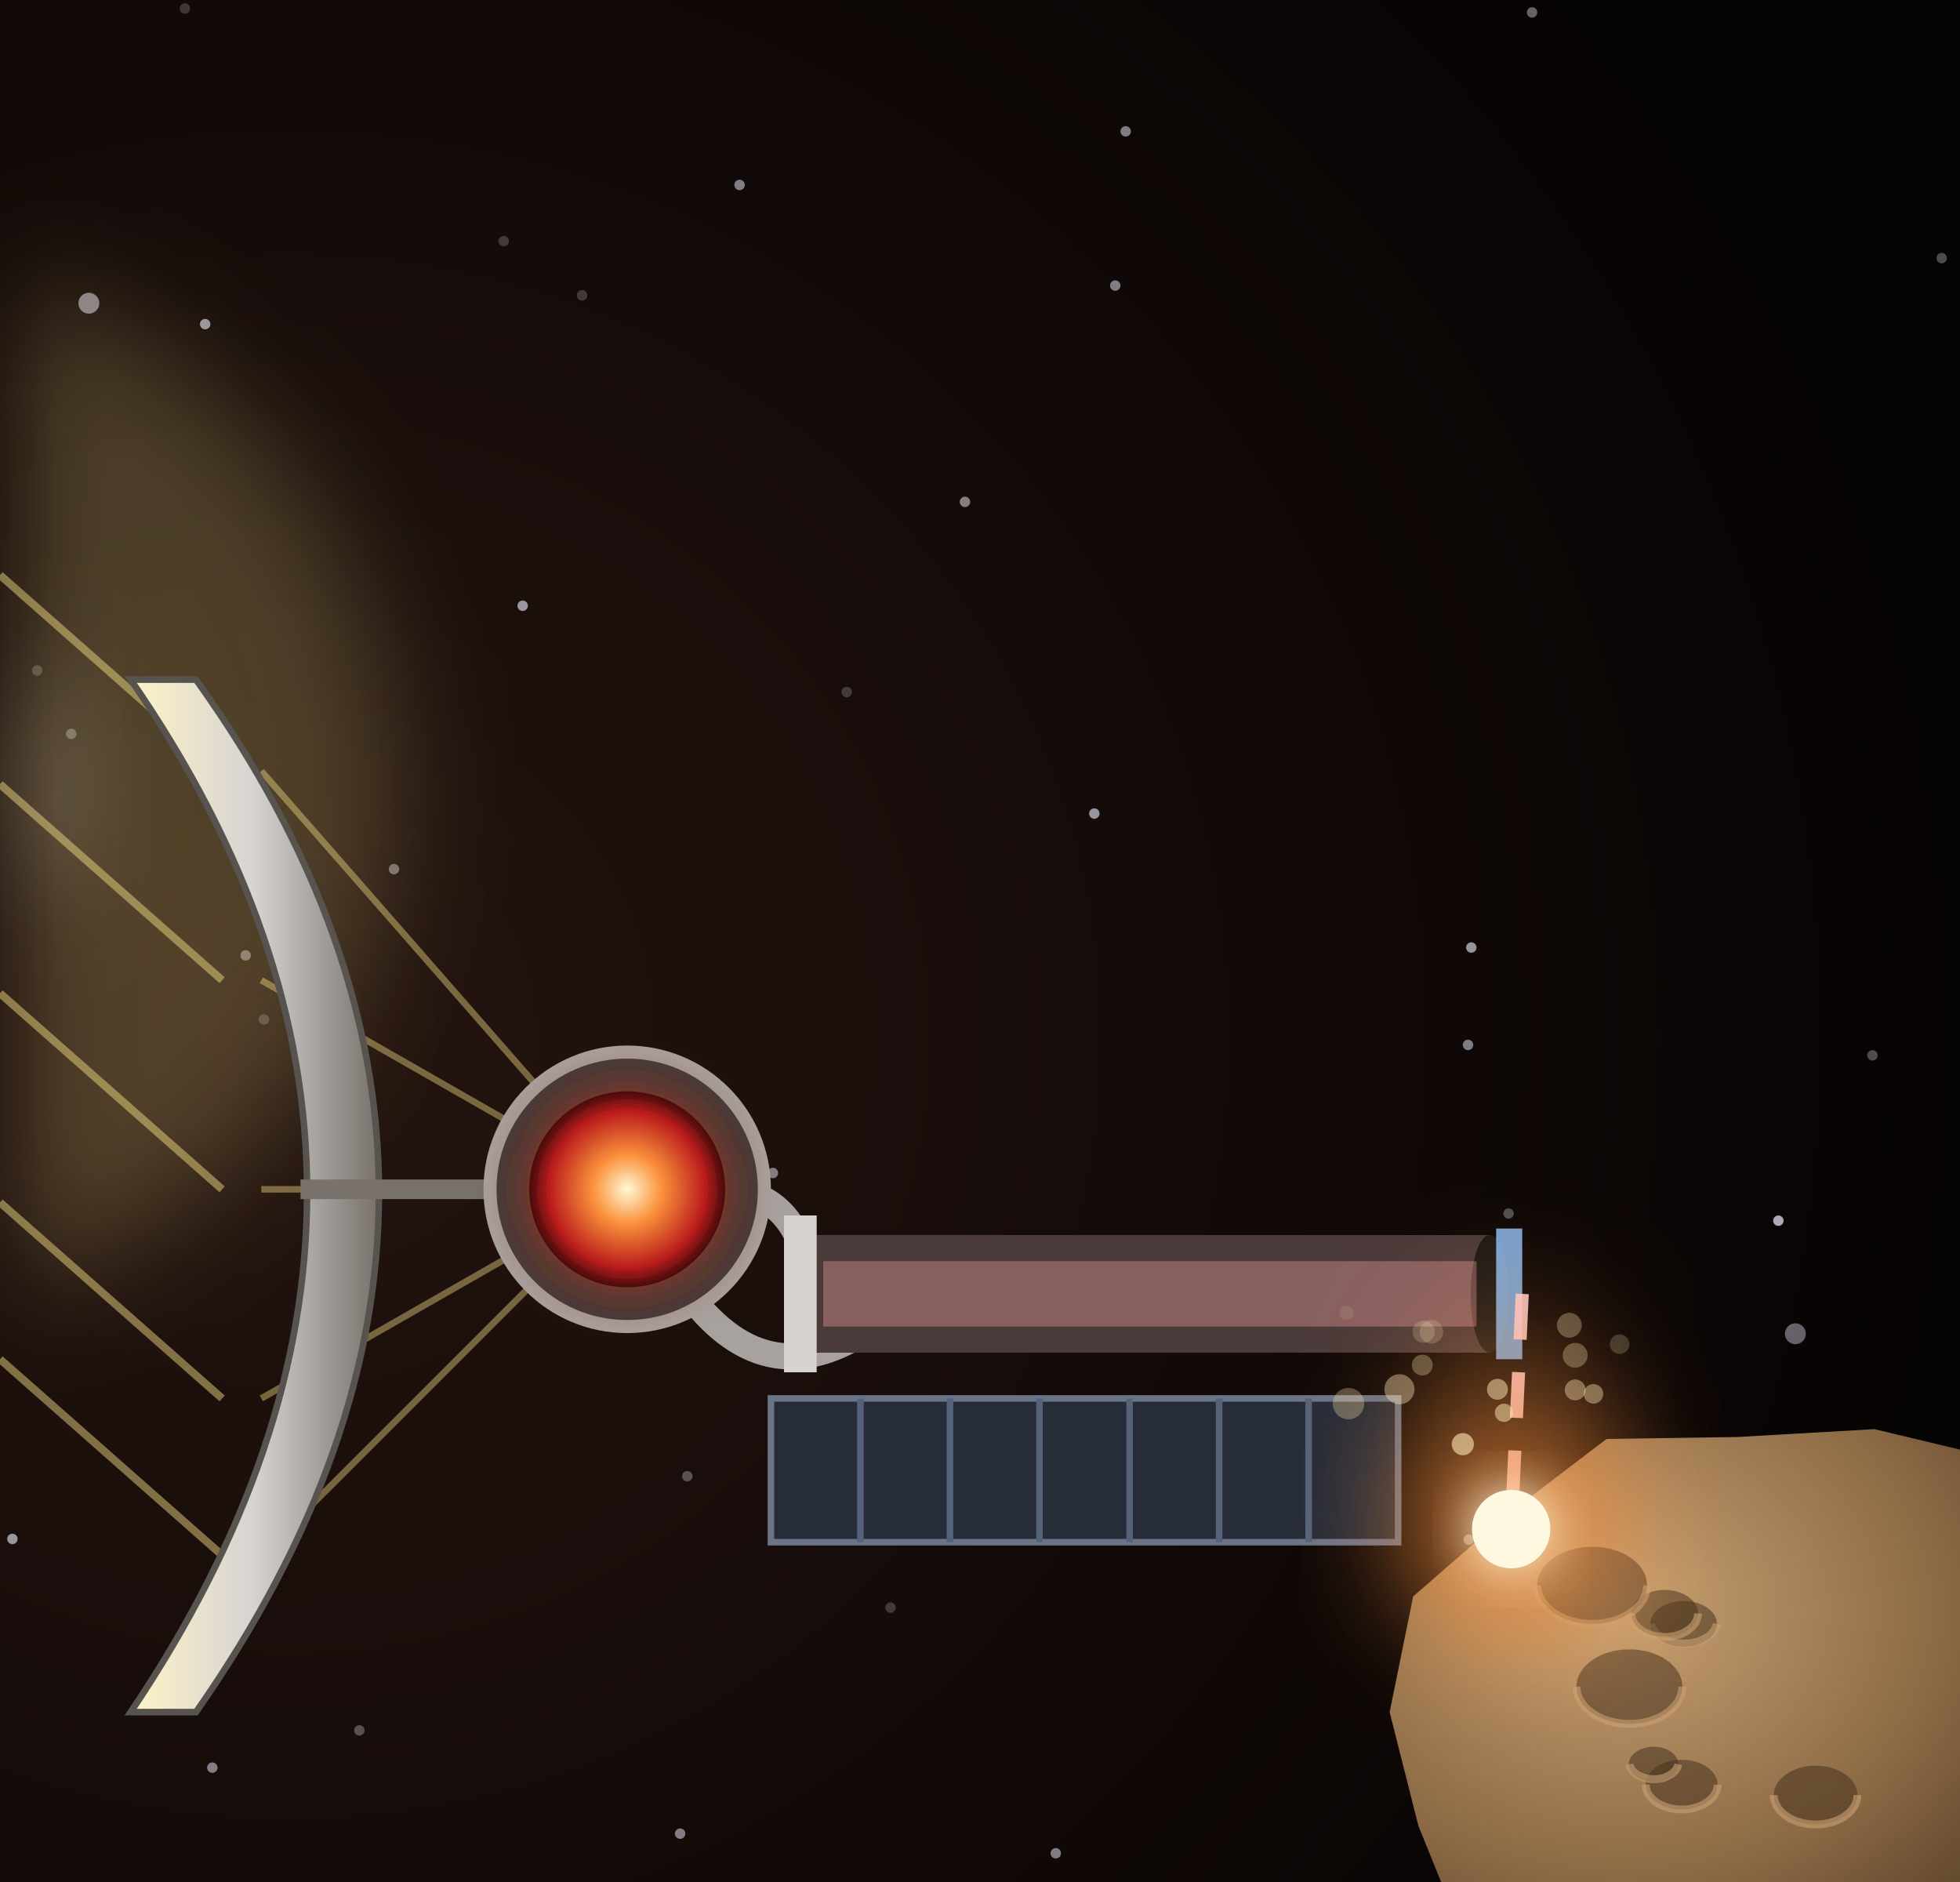
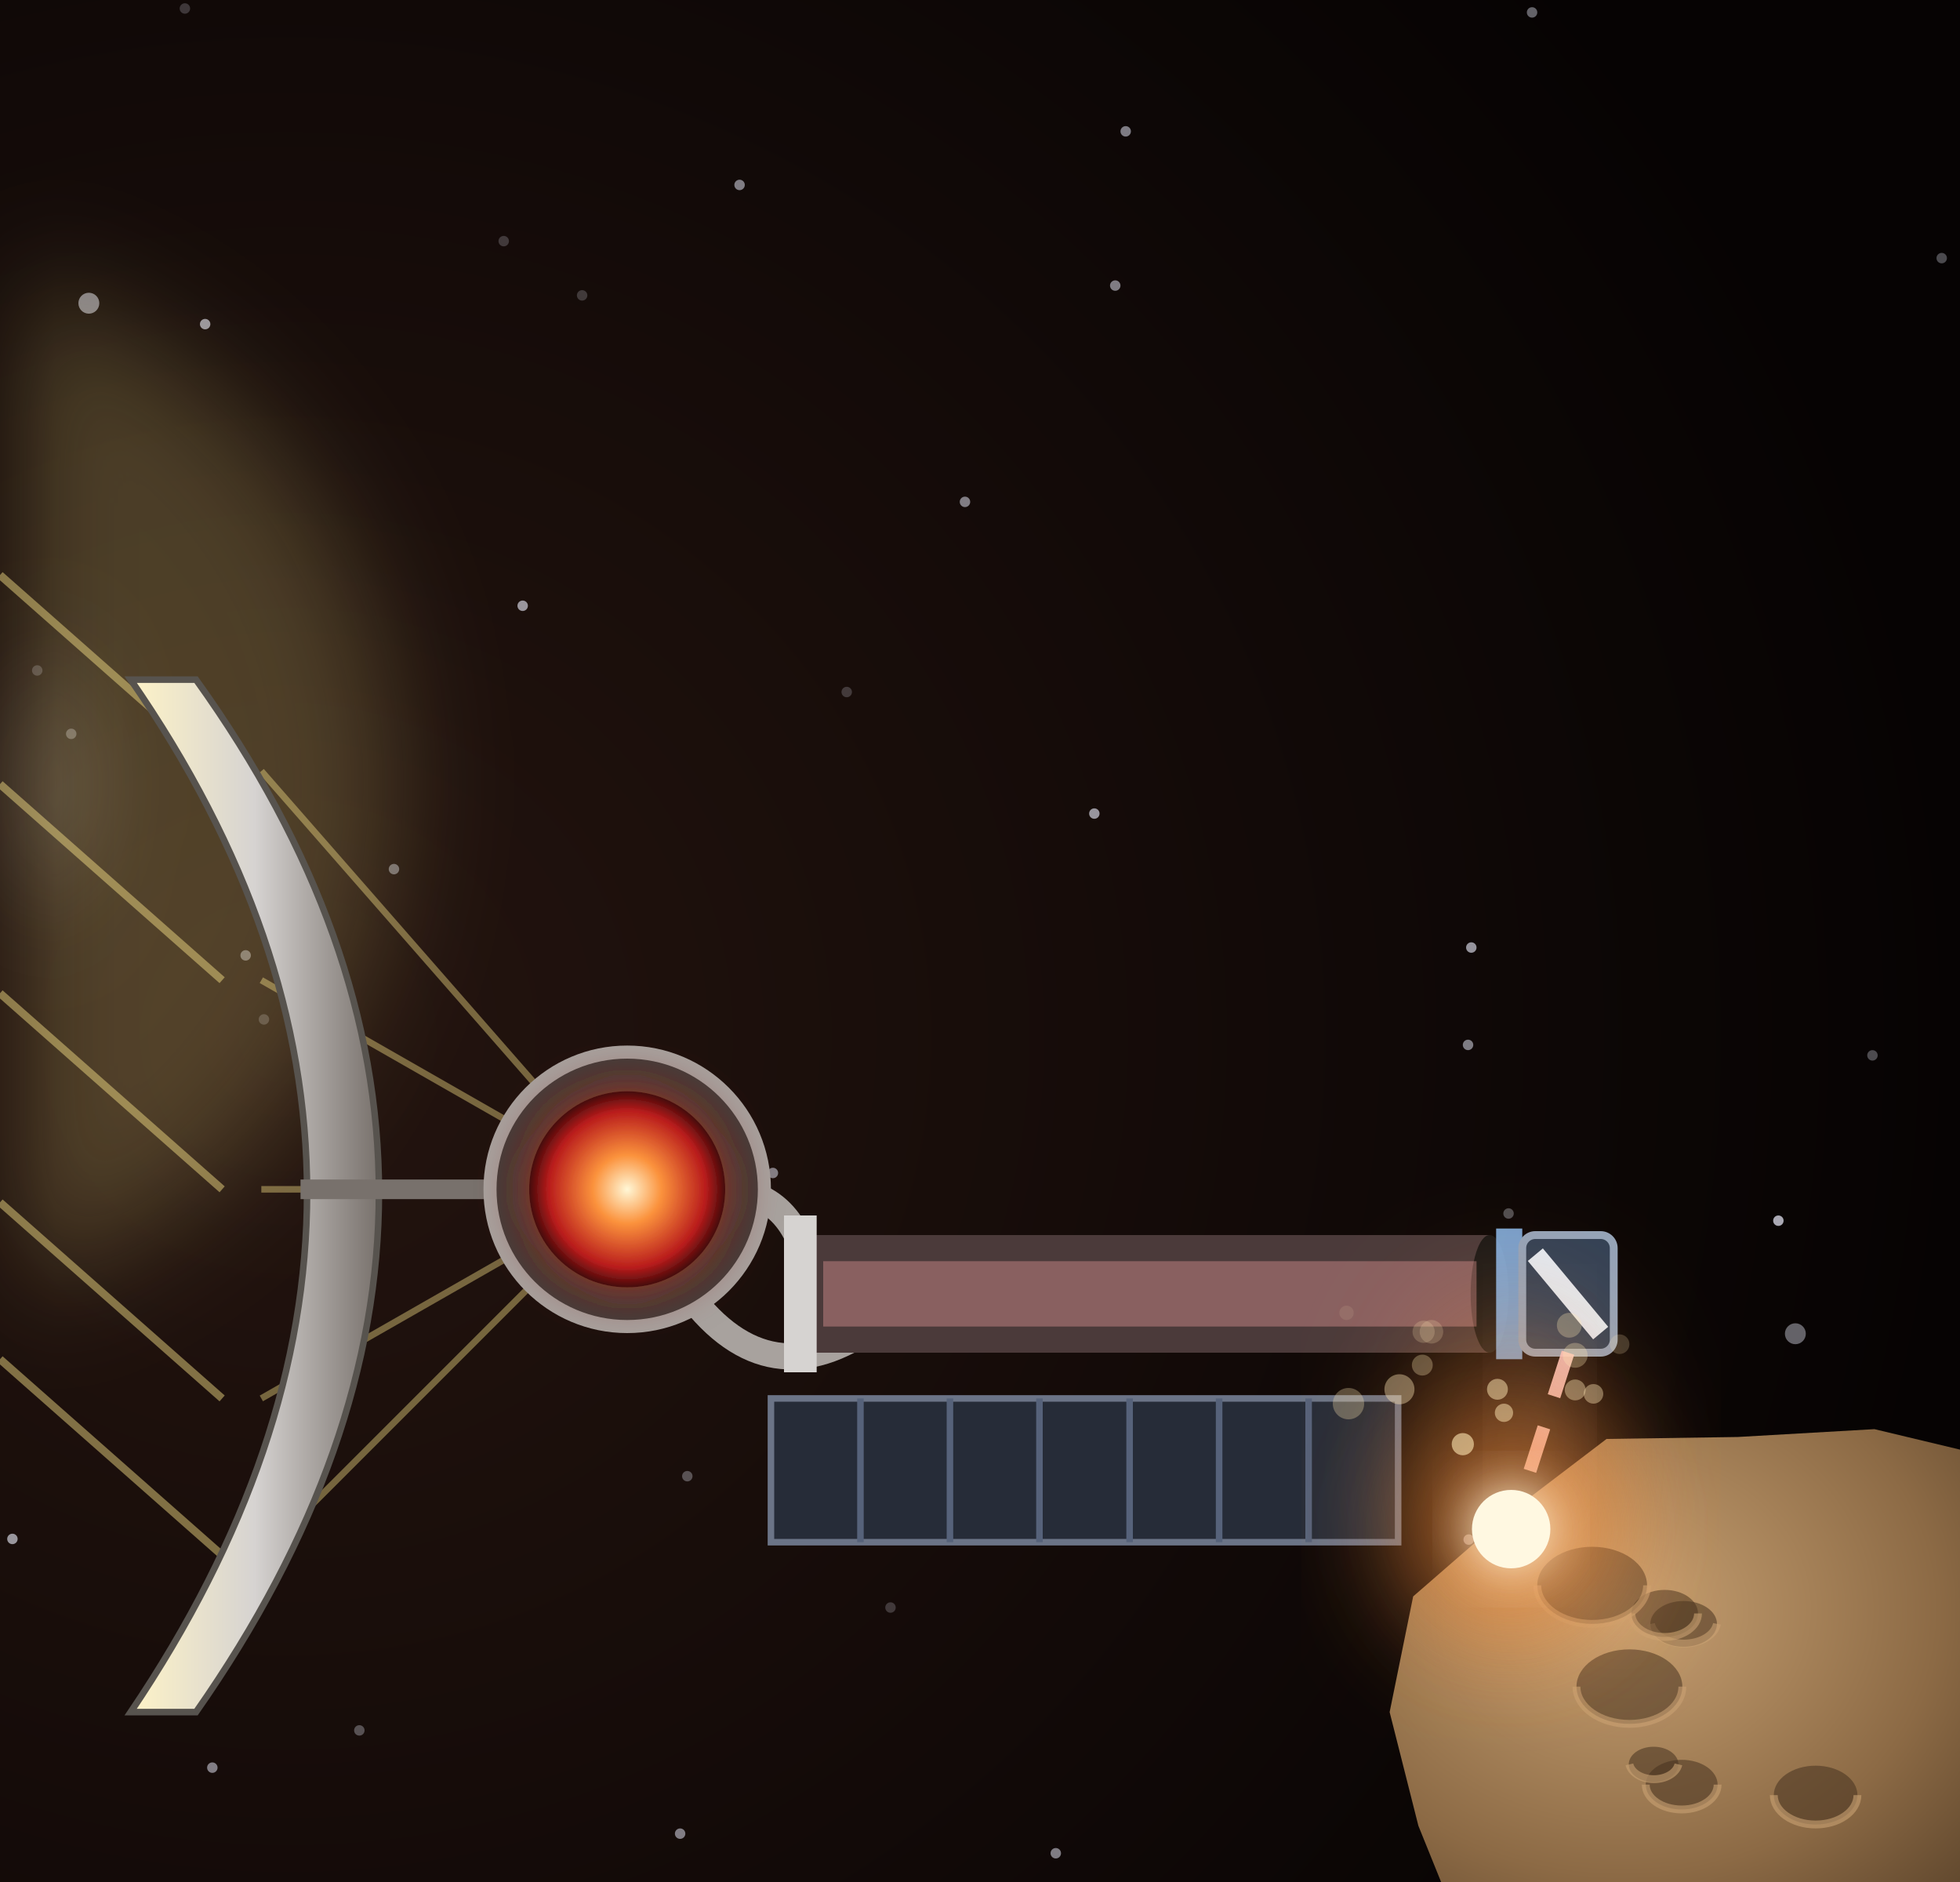
<svg xmlns="http://www.w3.org/2000/svg" viewBox="0 0 300 288" width="300" height="288">
  <defs>
    <filter id="glow" x="-50%" y="-50%" width="200%" height="200%">
      <feGaussianBlur stdDeviation="4" result="b" />
      <feMerge>
        <feMergeNode in="b" />
        <feMergeNode in="SourceGraphic" />
      </feMerge>
    </filter>
    <filter id="soft" x="-50%" y="-50%" width="200%" height="200%">
      <feGaussianBlur stdDeviation="9" />
    </filter>
    <radialGradient id="bg" cx="15%" cy="55%" r="85%">
      <stop offset="0%" stop-color="#24140f" />
      <stop offset="100%" stop-color="#060303" />
    </radialGradient>
    <linearGradient id="mir" x1="0" y1="0" x2="1" y2="0">
      <stop offset="0" stop-color="#fef3c7" stop-opacity="1" />
      <stop offset="0.5" stop-color="#d6d3d1" stop-opacity="1" />
      <stop offset="1" stop-color="#78716c" stop-opacity="1" />
    </linearGradient>
    <radialGradient id="oven" cx="50%" cy="50%" r="50%">
      <stop offset="0" stop-color="#fff7d6" stop-opacity="1" />
      <stop offset="0.35" stop-color="#fb923c" stop-opacity="1" />
      <stop offset="0.8" stop-color="#b91c1c" stop-opacity="1" />
      <stop offset="1" stop-color="#450a0a" stop-opacity="1" />
    </radialGradient>
    <linearGradient id="shHull" x1="0" y1="0" x2="1" y2="0">
      <stop offset="0" stop-color="#e3e7ee" stop-opacity="1" />
      <stop offset="0.45" stop-color="#9aa3b2" stop-opacity="1" />
      <stop offset="1" stop-color="#3b424f" stop-opacity="1" />
    </linearGradient>
    <radialGradient id="shTank" cx="35%" cy="35%" r="70%">
      <stop offset="0" stop-color="#f4f6fa" stop-opacity="1" />
      <stop offset="0.55" stop-color="#a7b0be" stop-opacity="1" />
      <stop offset="1" stop-color="#4b5260" stop-opacity="1" />
    </radialGradient>
    <linearGradient id="shRad" x1="0" y1="0" x2="0" y2="1">
      <stop offset="0" stop-color="#3a4252" stop-opacity="1" />
      <stop offset="1" stop-color="#262c38" stop-opacity="1" />
    </linearGradient>
    <linearGradient id="shPv" x1="0" y1="0" x2="0" y2="1">
      <stop offset="0" stop-color="#1e3a8a" stop-opacity="1" />
      <stop offset="1" stop-color="#172554" stop-opacity="1" />
    </linearGradient>
  </defs>
  <rect width="300" height="288" fill="url(#bg)" />
  <circle cx="1.9" cy="235.5" r="0.8" fill="#eef0ff" opacity="0.6" />
  <circle cx="60.3" cy="133" r="0.8" fill="#eef0ff" opacity="0.4" />
  <circle cx="224.8" cy="235.6" r="0.8" fill="#eef0ff" opacity="0.5" />
  <circle cx="225.2" cy="145" r="0.8" fill="#eef0ff" opacity="0.6" />
  <circle cx="113.2" cy="28.3" r="0.8" fill="#eef0ff" opacity="0.5" />
  <circle cx="129.6" cy="105.9" r="0.8" fill="#eef0ff" opacity="0.2" />
  <circle cx="170.7" cy="43.7" r="0.8" fill="#eef0ff" opacity="0.5" />
  <circle cx="55" cy="264.8" r="0.8" fill="#eef0ff" opacity="0.3" />
  <circle cx="289.9" cy="285.6" r="0.8" fill="#eef0ff" opacity="0.7" />
  <circle cx="38.4" cy="123.8" r="0.8" fill="#eef0ff" opacity="0.6" />
  <circle cx="85.6" cy="170.7" r="0.8" fill="#eef0ff" opacity="0.6" />
  <circle cx="5.7" cy="102.6" r="0.8" fill="#eef0ff" opacity="0.2" />
  <circle cx="28.3" cy="1.3" r="0.8" fill="#eef0ff" opacity="0.2" />
  <circle cx="105.2" cy="225.9" r="0.8" fill="#eef0ff" opacity="0.3" />
  <circle cx="77.1" cy="36.9" r="0.8" fill="#eef0ff" opacity="0.2" />
  <circle cx="40.4" cy="156" r="0.8" fill="#eef0ff" opacity="0.2" />
  <circle cx="13.6" cy="46.4" r="1.6" fill="#eef0ff" opacity="0.5" />
  <circle cx="104.1" cy="280.6" r="0.8" fill="#eef0ff" opacity="0.5" />
  <circle cx="274.8" cy="204.1" r="1.6" fill="#eef0ff" opacity="0.4" />
  <circle cx="10.9" cy="112.3" r="0.8" fill="#eef0ff" opacity="0.3" />
  <circle cx="286.6" cy="161.5" r="0.8" fill="#eef0ff" opacity="0.3" />
  <circle cx="31.4" cy="49.6" r="0.8" fill="#eef0ff" opacity="0.6" />
  <circle cx="297.2" cy="39.5" r="0.8" fill="#eef0ff" opacity="0.3" />
  <circle cx="224.7" cy="159.9" r="0.8" fill="#eef0ff" opacity="0.5" />
  <circle cx="110.2" cy="172.4" r="0.8" fill="#eef0ff" opacity="0.2" />
  <circle cx="172.3" cy="20.1" r="0.8" fill="#eef0ff" opacity="0.5" />
  <circle cx="118.3" cy="179.5" r="0.8" fill="#eef0ff" opacity="0.5" />
  <circle cx="111.2" cy="188.5" r="0.8" fill="#eef0ff" opacity="0.5" />
  <circle cx="136.3" cy="246" r="0.8" fill="#eef0ff" opacity="0.2" />
  <circle cx="167.5" cy="124.5" r="0.8" fill="#eef0ff" opacity="0.6" />
  <circle cx="234.5" cy="1.9" r="0.8" fill="#eef0ff" opacity="0.4" />
  <circle cx="89.1" cy="45.2" r="0.8" fill="#eef0ff" opacity="0.2" />
  <circle cx="272.2" cy="186.8" r="0.8" fill="#eef0ff" opacity="0.7" />
  <circle cx="80" cy="92.7" r="0.8" fill="#eef0ff" opacity="0.6" />
  <circle cx="230.9" cy="185.7" r="0.8" fill="#eef0ff" opacity="0.3" />
  <circle cx="32.5" cy="270.5" r="0.8" fill="#eef0ff" opacity="0.5" />
  <circle cx="147.7" cy="76.8" r="0.8" fill="#eef0ff" opacity="0.5" />
  <circle cx="161.6" cy="283.6" r="0.8" fill="#eef0ff" opacity="0.5" />
  <circle cx="248.4" cy="279.5" r="0.8" fill="#eef0ff" opacity="0.4" />
  <circle cx="37.6" cy="146.2" r="0.8" fill="#eef0ff" opacity="0.4" />
  <circle cx="-20" cy="120" r="80" fill="#fde68a" opacity="0.22" filter="url(#soft)" />
  <circle cx="-20" cy="120" r="28" fill="#fff7d6" opacity="0.55" filter="url(#soft)" />
  <defs>
    <radialGradient id="rk" cx="32%" cy="30%" r="80%">
      <stop offset="0" stop-color="#c9a273" stop-opacity="1" />
      <stop offset="0.55" stop-color="#8c6a45" stop-opacity="1" />
      <stop offset="1" stop-color="#45321f" stop-opacity="1" />
    </radialGradient>
  </defs>
  <polygon points="323.2,262 316.8,280.1 306.6,296.9 287.6,306.9 266,311 244.1,307.5 224.5,297.7 217.1,279.4 212.7,262 216.3,244.3 230.8,231.7 245.9,220.2 266,219.9 286.9,218.7 309.9,224.2 313.1,245.2" fill="url(#rk)" />
  <ellipse cx="257.7" cy="248.5" rx="5.1" ry="3.5" fill="#45321f" opacity="0.55" />
  <path d="M252.7,248.5 A5.1,3.5 0 0 0 262.8,248.5" stroke="#c9a273" stroke-width="1.2" fill="none" opacity="0.6" />
  <ellipse cx="277.9" cy="274.7" rx="6.4" ry="4.5" fill="#45321f" opacity="0.55" />
  <path d="M271.5,274.7 A6.4,4.5 0 0 0 284.3,274.7" stroke="#c9a273" stroke-width="1.2" fill="none" opacity="0.6" />
  <ellipse cx="257.4" cy="273.1" rx="5.5" ry="3.8" fill="#45321f" opacity="0.55" />
  <path d="M251.9,273.1 A5.5,3.8 0 0 0 262.9,273.1" stroke="#c9a273" stroke-width="1.2" fill="none" opacity="0.6" />
  <ellipse cx="254.8" cy="246.9" rx="5.1" ry="3.6" fill="#45321f" opacity="0.55" />
  <path d="M249.7,246.9 A5.1,3.6 0 0 0 259.9,246.9" stroke="#c9a273" stroke-width="1.2" fill="none" opacity="0.6" />
  <ellipse cx="249.4" cy="258.1" rx="8.1" ry="5.7" fill="#45321f" opacity="0.55" />
  <path d="M241.3,258.1 A8.1,5.7 0 0 0 257.5,258.1" stroke="#c9a273" stroke-width="1.2" fill="none" opacity="0.6" />
  <ellipse cx="253.1" cy="270" rx="3.8" ry="2.7" fill="#45321f" opacity="0.55" />
  <path d="M249.4,270 A3.8,2.7 0 0 0 256.9,270" stroke="#c9a273" stroke-width="1.2" fill="none" opacity="0.6" />
  <ellipse cx="243.7" cy="242.6" rx="8.4" ry="5.9" fill="#45321f" opacity="0.55" />
  <path d="M235.3,242.6 A8.4,5.9 0 0 0 252.1,242.6" stroke="#c9a273" stroke-width="1.2" fill="none" opacity="0.6" />
  <line x1="0" y1="88" x2="34" y2="118" stroke="#fde68a" stroke-width="1.2" opacity="0.45" />
  <line x1="40" y1="118" x2="96" y2="182" stroke="#fde68a" stroke-width="1" opacity="0.4" />
  <line x1="0" y1="120" x2="34" y2="150" stroke="#fde68a" stroke-width="1.2" opacity="0.45" />
  <line x1="40" y1="150" x2="96" y2="182" stroke="#fde68a" stroke-width="1" opacity="0.4" />
  <line x1="0" y1="152" x2="34" y2="182" stroke="#fde68a" stroke-width="1.2" opacity="0.45" />
  <line x1="40" y1="182" x2="96" y2="182" stroke="#fde68a" stroke-width="1" opacity="0.4" />
  <line x1="0" y1="184" x2="34" y2="214" stroke="#fde68a" stroke-width="1.2" opacity="0.45" />
  <line x1="40" y1="214" x2="96" y2="182" stroke="#fde68a" stroke-width="1" opacity="0.4" />
  <line x1="0" y1="208" x2="34" y2="238" stroke="#fde68a" stroke-width="1.2" opacity="0.45" />
  <line x1="40" y1="238" x2="96" y2="182" stroke="#fde68a" stroke-width="1" opacity="0.4" />
  <path d="M30,104 Q86,182 30,262 L20,262 Q74,182 20,104 Z" fill="url(#mir)" stroke="#57534e" stroke-width="1" />
  <line x1="46" y1="182" x2="80" y2="182" stroke="#78716c" stroke-width="3" />
  <rect x="118" y="214" width="96" height="22" fill="#262c38" stroke="#6b7487" stroke-width="1" />
  <line x1="131.7" y1="214" x2="131.7" y2="236" stroke="#56627a" stroke-width="1" />
  <line x1="145.4" y1="214" x2="145.4" y2="236" stroke="#56627a" stroke-width="1" />
  <line x1="159.1" y1="214" x2="159.1" y2="236" stroke="#56627a" stroke-width="1" />
  <line x1="172.9" y1="214" x2="172.9" y2="236" stroke="#56627a" stroke-width="1" />
  <line x1="186.6" y1="214" x2="186.6" y2="236" stroke="#56627a" stroke-width="1" />
  <line x1="200.3" y1="214" x2="200.3" y2="236" stroke="#56627a" stroke-width="1" />
  <path d="M110,182 Q122,182 124,196" stroke="#a8a29e" stroke-width="4" fill="none" />
  <path d="M104,196 Q116,214 132,204" stroke="#a8a29e" stroke-width="4" fill="none" />
  <circle cx="96" cy="182" r="21" fill="#44403c" stroke="#a8a29e" stroke-width="2" />
  <circle cx="96" cy="182" r="15" fill="url(#oven)" filter="url(#glow)" />
  <rect x="124" y="189" width="104" height="18" fill="#4b3a3a" />
  <ellipse cx="228" cy="198" rx="2.9" ry="9" fill="#1c1917" />
  <rect x="126" y="193" width="100" height="10" fill="#fca5a5" opacity="0.35" />
  <rect x="120" y="186" width="5" height="24" fill="#d6d3d1" />
  <rect x="229" y="188" width="4" height="20" fill="#93c5fd" opacity="0.8" />
-   <line x1="233" y1="198" x2="231.3" y2="234" stroke="#fecaca" stroke-width="10" opacity="0.18" filter="url(#soft)" />
-   <line x1="233" y1="198" x2="231.3" y2="234" stroke="#fecaca" stroke-width="2" stroke-dasharray="7 5" opacity="0.9" />
+   <rect x="233" y="189" width="14" height="18" rx="2" fill="#334155" stroke="#94a3b8" stroke-width="1.2" />
+   <line x1="235" y1="192" x2="245" y2="204" stroke="#e2e8f0" stroke-width="3" />
+   <line x1="240" y1="207" x2="231.3" y2="234" stroke="#fecaca" stroke-width="10" opacity="0.18" filter="url(#soft)" />
+   <line x1="240" y1="207" x2="231.3" y2="234" stroke="#fecaca" stroke-width="2" stroke-dasharray="7 5" opacity="0.9" />
  <ellipse cx="231.3" cy="224" rx="16" ry="26" fill="#fb923c" opacity="0.28" filter="url(#soft)" />
  <circle cx="231.3" cy="234" r="16" fill="#fb923c" opacity="0.6" filter="url(#soft)" />
  <circle cx="231.3" cy="234" r="6" fill="#fff8e1" filter="url(#glow)" />
  <circle cx="241.1" cy="207.4" r="1.9" fill="#ffe7b3" opacity="0.3" />
  <circle cx="240.2" cy="202.8" r="1.9" fill="#ffe7b3" opacity="0.3" />
  <circle cx="243.9" cy="213.3" r="1.5" fill="#ffe7b3" opacity="0.4" />
  <circle cx="230.2" cy="216.2" r="1.4" fill="#ffe7b3" opacity="0.5" />
  <circle cx="214.2" cy="212.6" r="2.3" fill="#ffe7b3" opacity="0.4" />
  <circle cx="217.9" cy="203.8" r="1.7" fill="#ffe7b3" opacity="0.2" />
  <circle cx="223.9" cy="221" r="1.7" fill="#ffe7b3" opacity="0.6" />
  <circle cx="229.2" cy="212.6" r="1.6" fill="#ffe7b3" opacity="0.5" />
  <circle cx="219.1" cy="203.8" r="1.8" fill="#ffe7b3" opacity="0.2" />
  <circle cx="217.7" cy="208.9" r="1.6" fill="#ffe7b3" opacity="0.3" />
  <circle cx="241.1" cy="212.7" r="1.6" fill="#ffe7b3" opacity="0.4" />
  <circle cx="206.4" cy="214.8" r="2.4" fill="#ffe7b3" opacity="0.3" />
  <circle cx="247.9" cy="205.7" r="1.5" fill="#ffe7b3" opacity="0.2" />
  <circle cx="206.1" cy="200.9" r="1.1" fill="#ffe7b3" opacity="0.1" />
</svg>
